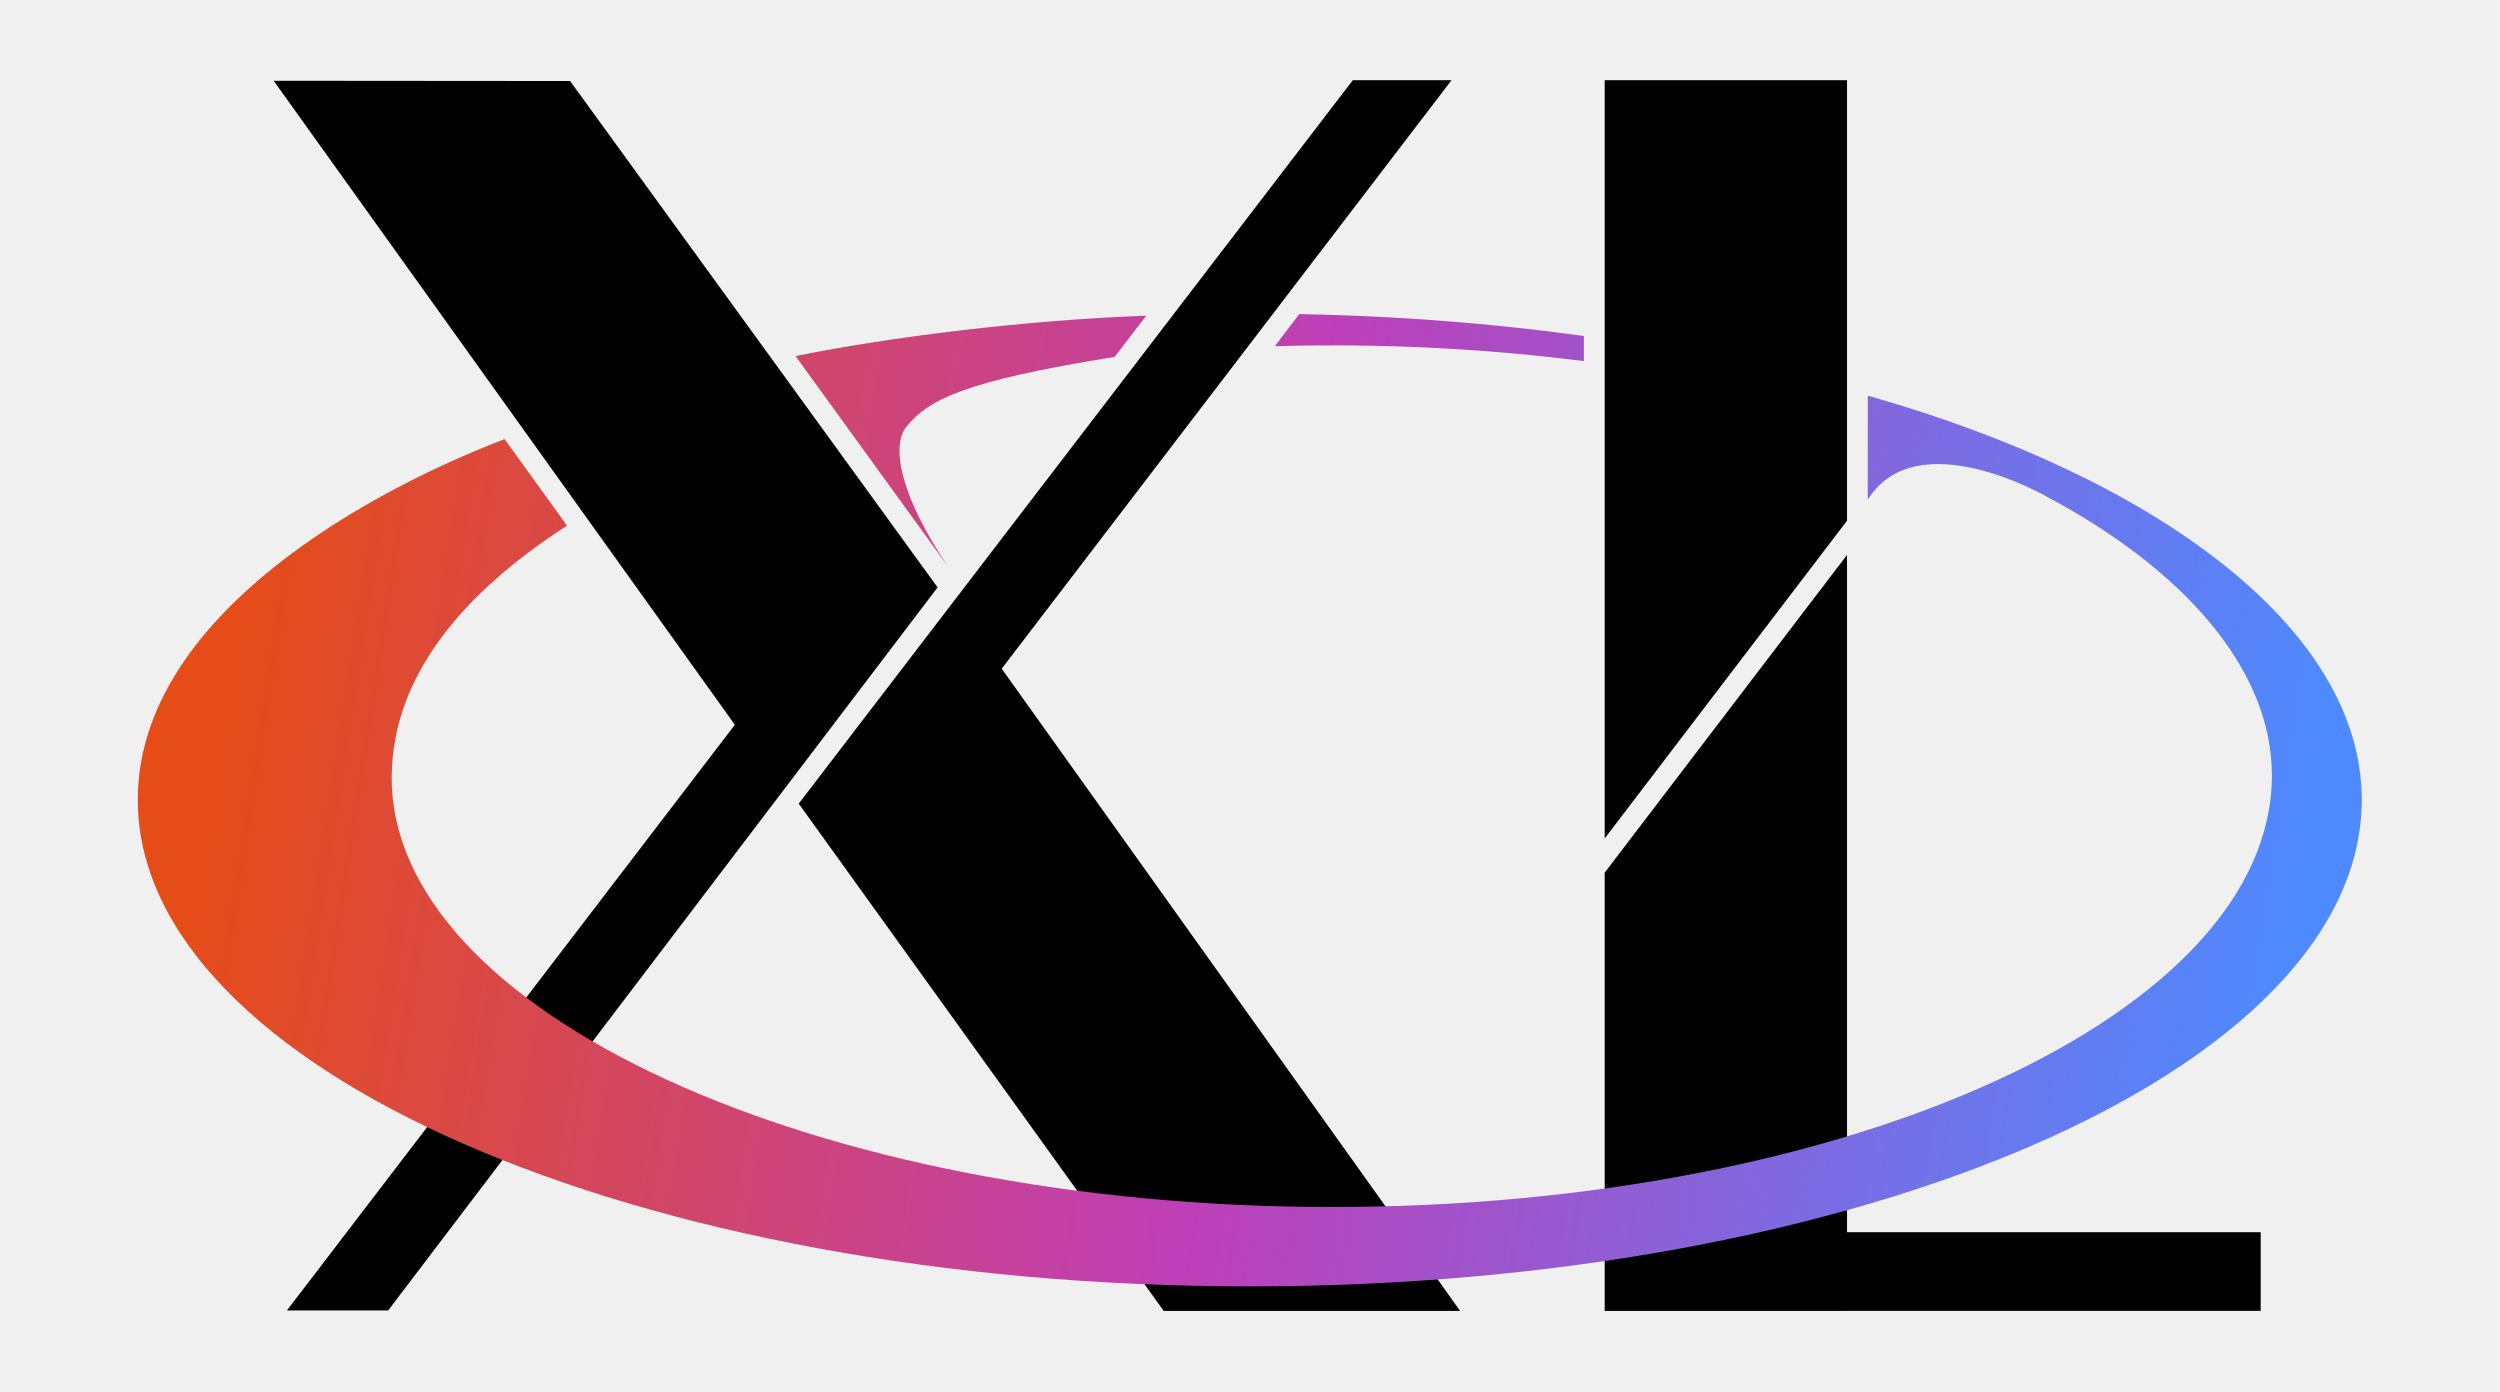
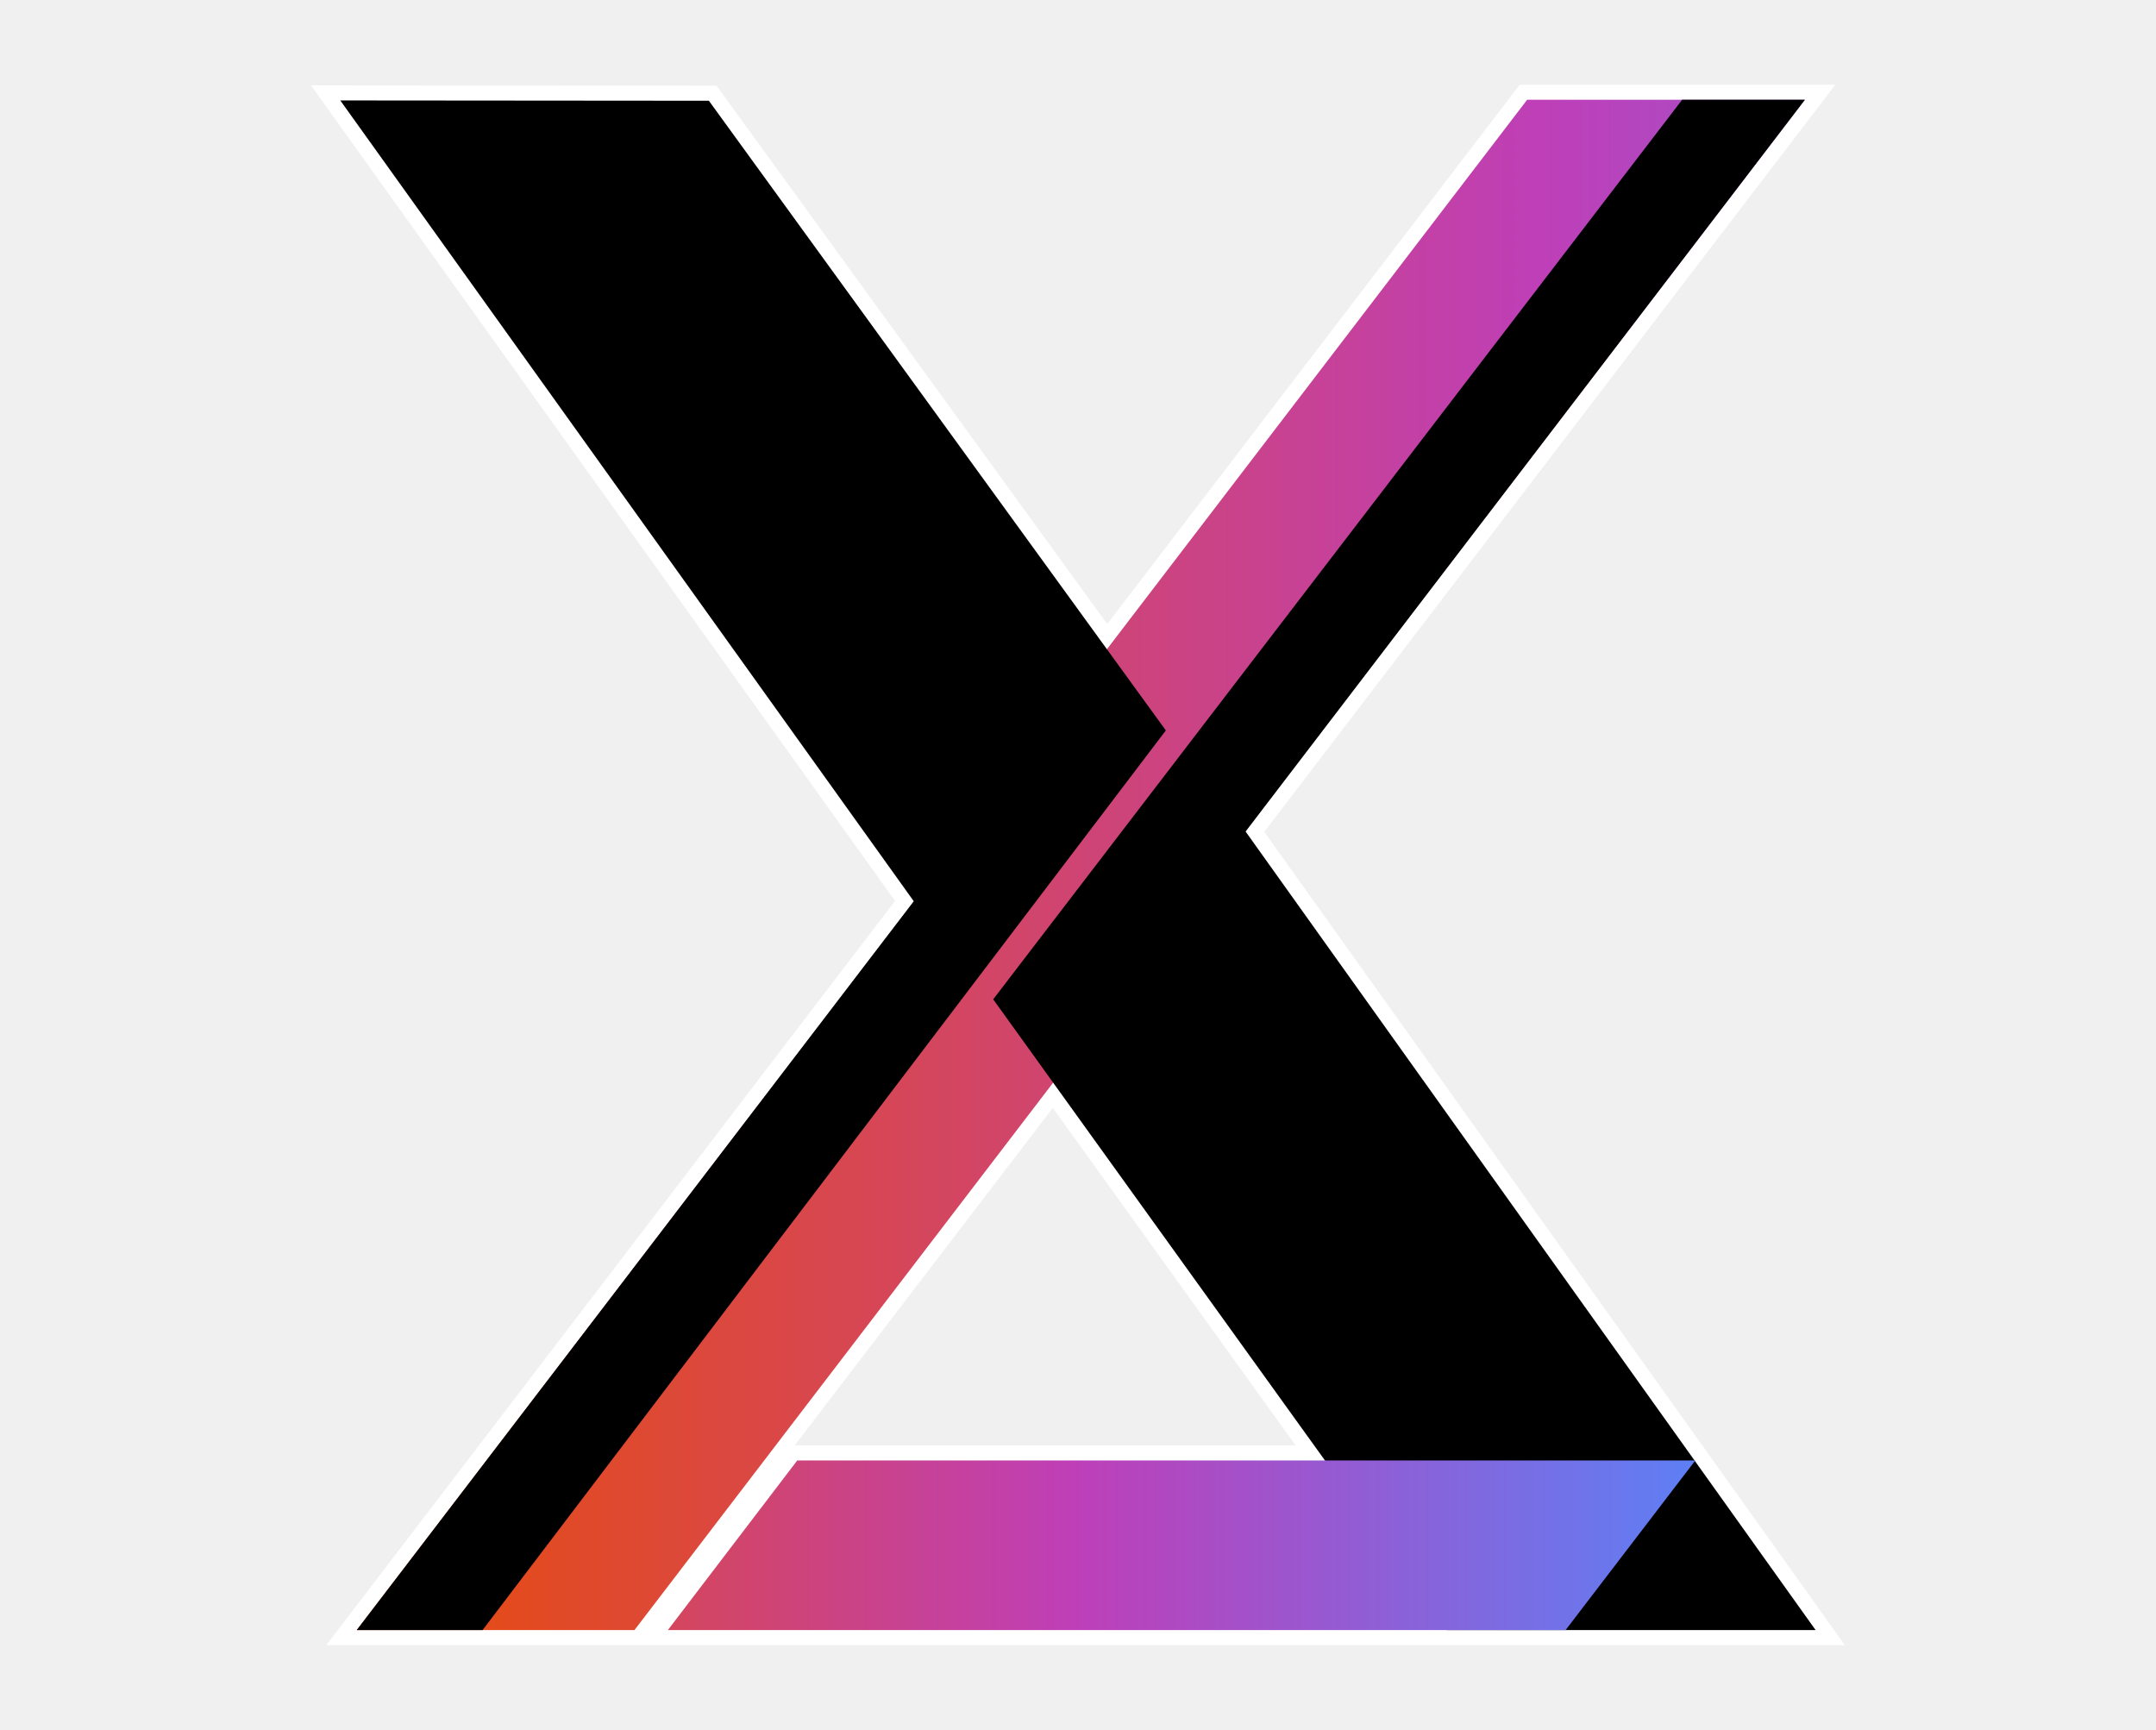
- <svg xmlns="http://www.w3.org/2000/svg" width="620" height="345" version="1.1" id="svg3">
+ <svg xmlns="http://www.w3.org/2000/svg" xmlns:xlink="http://www.w3.org/1999/xlink" width="430" height="345" version="1.1" id="svg3" xml:space="preserve">
  <style type="text/css" id="style1">
#P1 {fill:url(#LO)}
rect {opacity:.407;fill:#000cff;width:.505;height:0}
</style>
  <defs id="defs2">
+     <linearGradient id="linearGradient16">
+       <stop style="stop-color:#000000;stop-opacity:1;" offset="0" id="stop16" />
+       <stop style="stop-color:#000000;stop-opacity:0;" offset="1" id="stop17" />
+     </linearGradient>
+     <linearGradient id="linearGradient38">
+       <stop style="stop-color:#e57617;stop-opacity:1;" offset="0" id="stop38" />
+       <stop style="stop-color:#e5e017;stop-opacity:1;" offset="0.5" id="stop40" />
+       <stop style="stop-color:#78e517;stop-opacity:1;" offset="1" id="stop39" />
+     </linearGradient>
    <linearGradient id="LO" gradientUnits="userSpaceOnUse" x1="319.208" y1="235.149" x2="657.653" y2="269.494" gradientTransform="matrix(1.520848,0,0,1,-158.9099,0)">
-       <stop style="stop-color:#e54c18" offset="0" id="stop1" />
+       <stop style="stop-color:#e54b17;stop-opacity:1;" offset="0" id="stop1" />
      <stop style="stop-color:#be3fb8;stop-opacity:1;" offset="0.5" id="stop3" />
      <stop style="stop-color:#4f89fe;stop-opacity:1;" offset="1" id="stop2" />
    </linearGradient>
+     <linearGradient xlink:href="#linearGradient38" id="linearGradient39" x1="433.329" y1="217.87" x2="1366.394" y2="217.87" gradientUnits="userSpaceOnUse" />
+     <linearGradient xlink:href="#LO" id="linearGradient5" x1="342.073" y1="238.201" x2="628.252" y2="238.201" gradientUnits="userSpaceOnUse" />
+     <linearGradient xlink:href="#linearGradient16" id="linearGradient17" x1="338.794" y1="238.201" x2="633.037" y2="238.201" gradientUnits="userSpaceOnUse" />
+     <linearGradient xlink:href="#LO" id="linearGradient23" gradientUnits="userSpaceOnUse" x1="436.956" y1="302.75" x2="602.084" y2="302.75" gradientTransform="matrix(1.733081,0,0,1.733081,-415.2073,-286.4897)" />
+     <linearGradient xlink:href="#LO" id="linearGradient1" gradientUnits="userSpaceOnUse" x1="342.073" y1="238.201" x2="628.252" y2="238.201" />
+     <linearGradient xlink:href="#LO" id="linearGradient2" gradientUnits="userSpaceOnUse" gradientTransform="matrix(1.733081,0,0,1.733081,-415.2073,-286.4897)" x1="436.956" y1="302.75" x2="602.084" y2="302.75" />
  </defs>
-   <g transform="translate(142.2839,-24.99705)" id="g3">
-     <g transform="translate(-413.2102,-40.70387)" id="g2">
-       <path id="L" style="fill:#000000;fill-opacity:1;stroke-width:66.667" d="M 668.889,85.597 V 273.635 L 728.989,194.836 V 85.597 Z m 60.1,117.727 -60.1,78.799 v 108.682 h 60.1 v -0.002 H 831.577 V 371.285 H 728.989 Z" />
-       <path d="M 342.074,390.702 453.171,245.446 338.794,85.733 412.309,85.794 503.447,211.377 367.177,390.702 Z M 559.522,390.805 469.013,265.006 606.418,85.597 h 24.482 L 519.349,231.538 633.037,390.805 Z" id="X" />
-       <path id="elipse" style="fill:url(#LO);stroke-width:1" d="m 593.147,143.597 -6.059,7.947 c 19.567,-0.511 46.003,-0.194 76.637,3.719 l 0.002,-6.225 c -16.311,-2.274 -40.176,-4.869 -70.58,-5.441 z m -37.955,0.395 c -30.333,1.102 -64.116,5.364 -86.969,10.02 16.113,22.253 22.647,31.279 38.023,52.482 -11.631,-17.024 -14.617,-30.074 -10.488,-35.031 5.452,-6.546 13.689,-11.173 51.596,-17.248 0,0 3.086,-4.042 7.838,-10.223 z m 178.951,19.832 -0.018,25.814 c 12.184,-19.479 44.477,-0.723 44.477,-0.723 33.044,17.577 55.752,42.245 55.752,69.062 0,59.106 -104.43,107.062 -233.119,107.062 -128.689,-10e-6 -233.938,-48.717 -233.164,-107.062 0.328,-24.736 17.735,-45.312 43.473,-61.918 l -15.479,-21.465 c -39.784,15.348 -90.967,46.62 -90.967,89.445 0,66.634 123.526,120.688 275.748,120.688 152.222,0 275.797,-54.054 275.797,-120.688 0,-42.776 -51.558,-80.093 -122.5,-100.217 z" />
+   <g transform="translate(142.2839,-24.99705)" id="g3" style="stroke:none">
+     <g transform="translate(-413.2102,-40.70387)" id="g2" style="stroke:none;stroke-width:5;stroke-dasharray:none;stroke-opacity:1;paint-order:normal">
+       <path id="path12" style="fill:url(#linearGradient1);stroke:none;stroke-width:10.506;stroke-dasharray:none;stroke-opacity:1;paint-order:normal" d="M 575.508,85.597 342.073,390.804 h 55.393 C 475.277,289.069 553.088,187.333 630.899,85.597 Z" />
+       <path d="M 342.074,390.802 453.171,245.446 338.794,85.733 l 73.514,0.061 91.138,125.583 -136.27,179.425 z m 217.448,0.003 -90.509,-125.798 137.405,-179.41 h 24.482 L 519.349,231.538 633.037,390.805 Z" id="X" style="stroke:none;stroke-width:5;stroke-dasharray:none;stroke-opacity:1;paint-order:normal" />
+       <path d="M 342.074,390.802 453.171,245.446 338.794,85.733 l 73.514,0.061 91.138,125.583 -136.27,179.425 z m 217.448,0.003 -90.509,-125.798 137.405,-179.41 h 24.482 L 519.349,231.538 633.037,390.805 Z" id="path10" style="fill:url(#linearGradient17);fill-opacity:1;stroke:none;stroke-width:5;stroke-dasharray:none;stroke-opacity:1;paint-order:normal" />
+       <path id="path1" style="fill:url(#linearGradient2);stroke:none;stroke-width:18.207;stroke-dasharray:none;stroke-opacity:1;paint-order:normal" d="m 583.177,390.802 25.871,-33.826 z" />
+     </g>
+     <g transform="translate(-413.2102,-40.70387)" id="g27" style="stroke:none;stroke-width:5;stroke-dasharray:none;stroke-opacity:1;paint-order:normal">
+       <path id="path66" style="stroke:#ffffff;stroke-width:6;stroke-dasharray:none" d="M 162.298,44.894 78.484,154.478 -0.901,45.091 -74.417,45.028 39.96,204.741 -71.135,350.099 l 55.391,0.002 0.002,-0.002 83.502,-109.178 54.215,75.352 H 16.722 L -9.079,350.099 219.827,350.101 106.138,190.835 217.689,44.894 Z" transform="translate(413.2102,40.70387)" />
+       <path id="path39" style="fill:url(#linearGradient5);stroke:none;stroke-width:10.506;stroke-dasharray:none;stroke-opacity:1;paint-order:normal" d="M 575.508,85.597 342.073,390.804 h 55.393 l 0.002,-0.002 L 630.899,85.597 Z" />
+       <path d="M 342.074,390.802 453.171,245.446 338.794,85.733 l 73.514,0.061 91.138,125.583 -136.27,179.425 z m 217.448,0.003 -90.509,-125.798 137.405,-179.41 h 24.482 L 519.349,231.538 633.037,390.805 Z" id="path25" style="stroke:none;stroke-width:5;stroke-dasharray:none;stroke-opacity:1;paint-order:normal" />
+       <path id="path27" style="display:inline;fill:url(#linearGradient23);stroke:none;stroke-width:18.207;stroke-dasharray:none;stroke-opacity:1;paint-order:normal" d="m 429.932,356.976 -25.801,33.826 H 583.176 l 25.871,-33.826 z" />
    </g>
  </g>
</svg>
